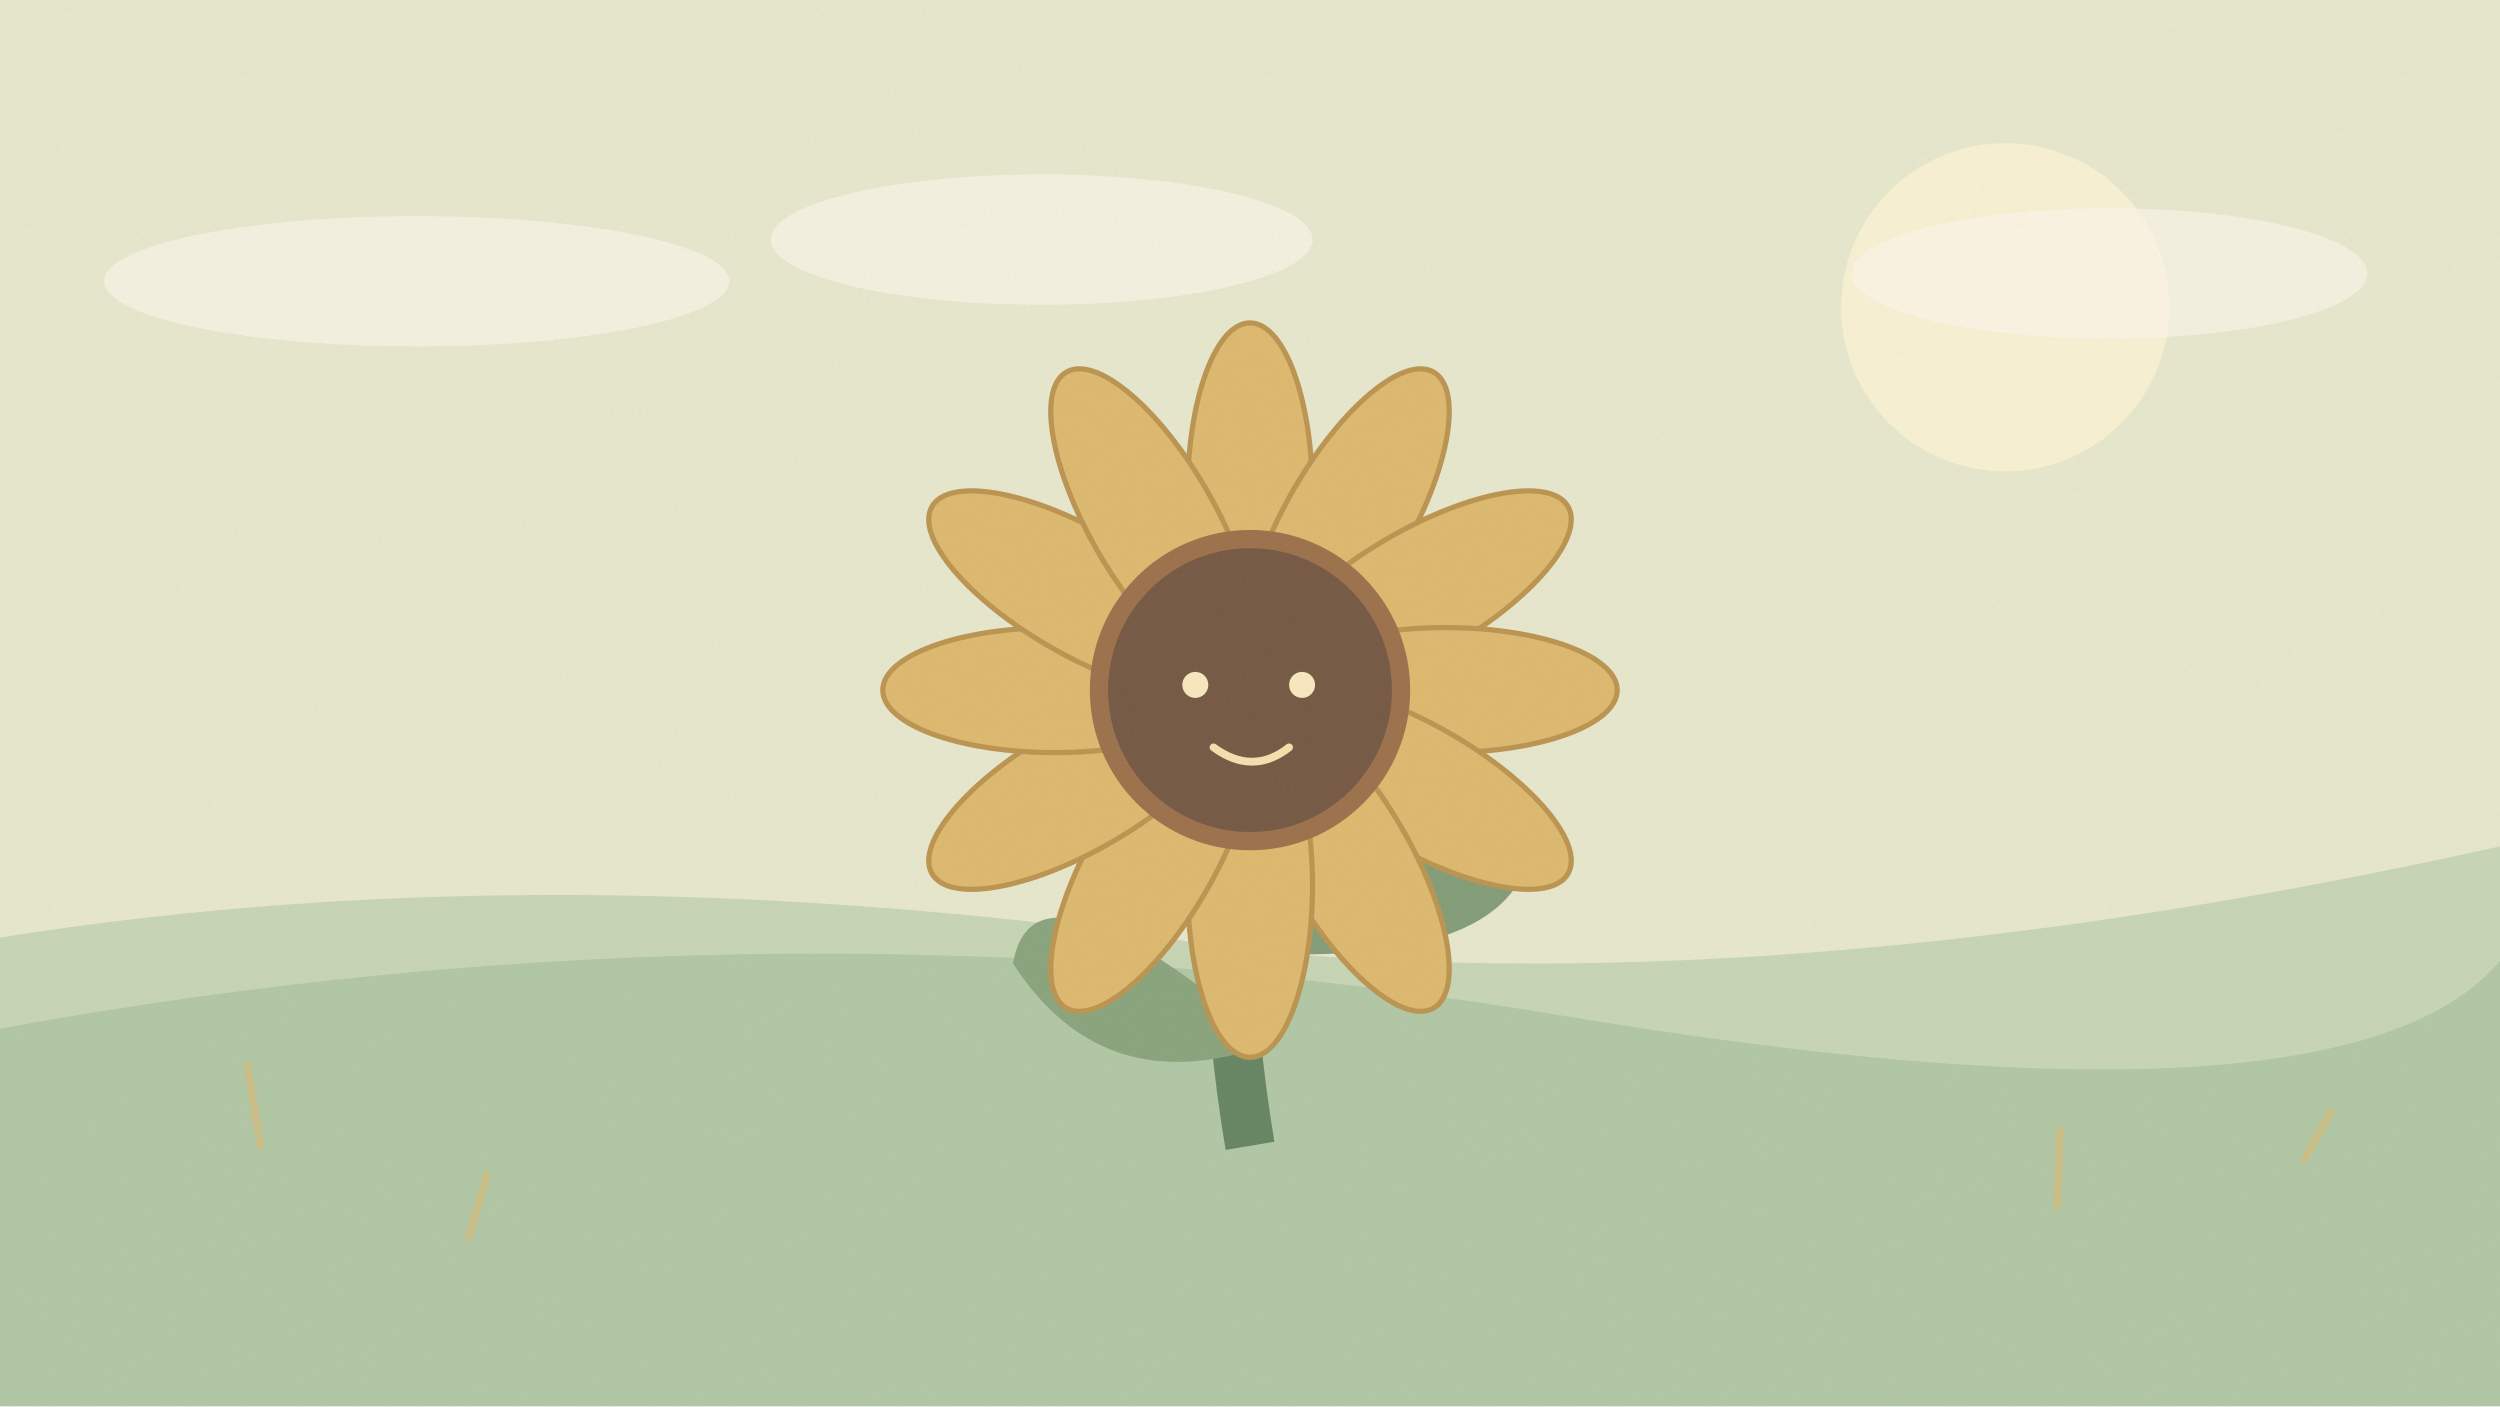
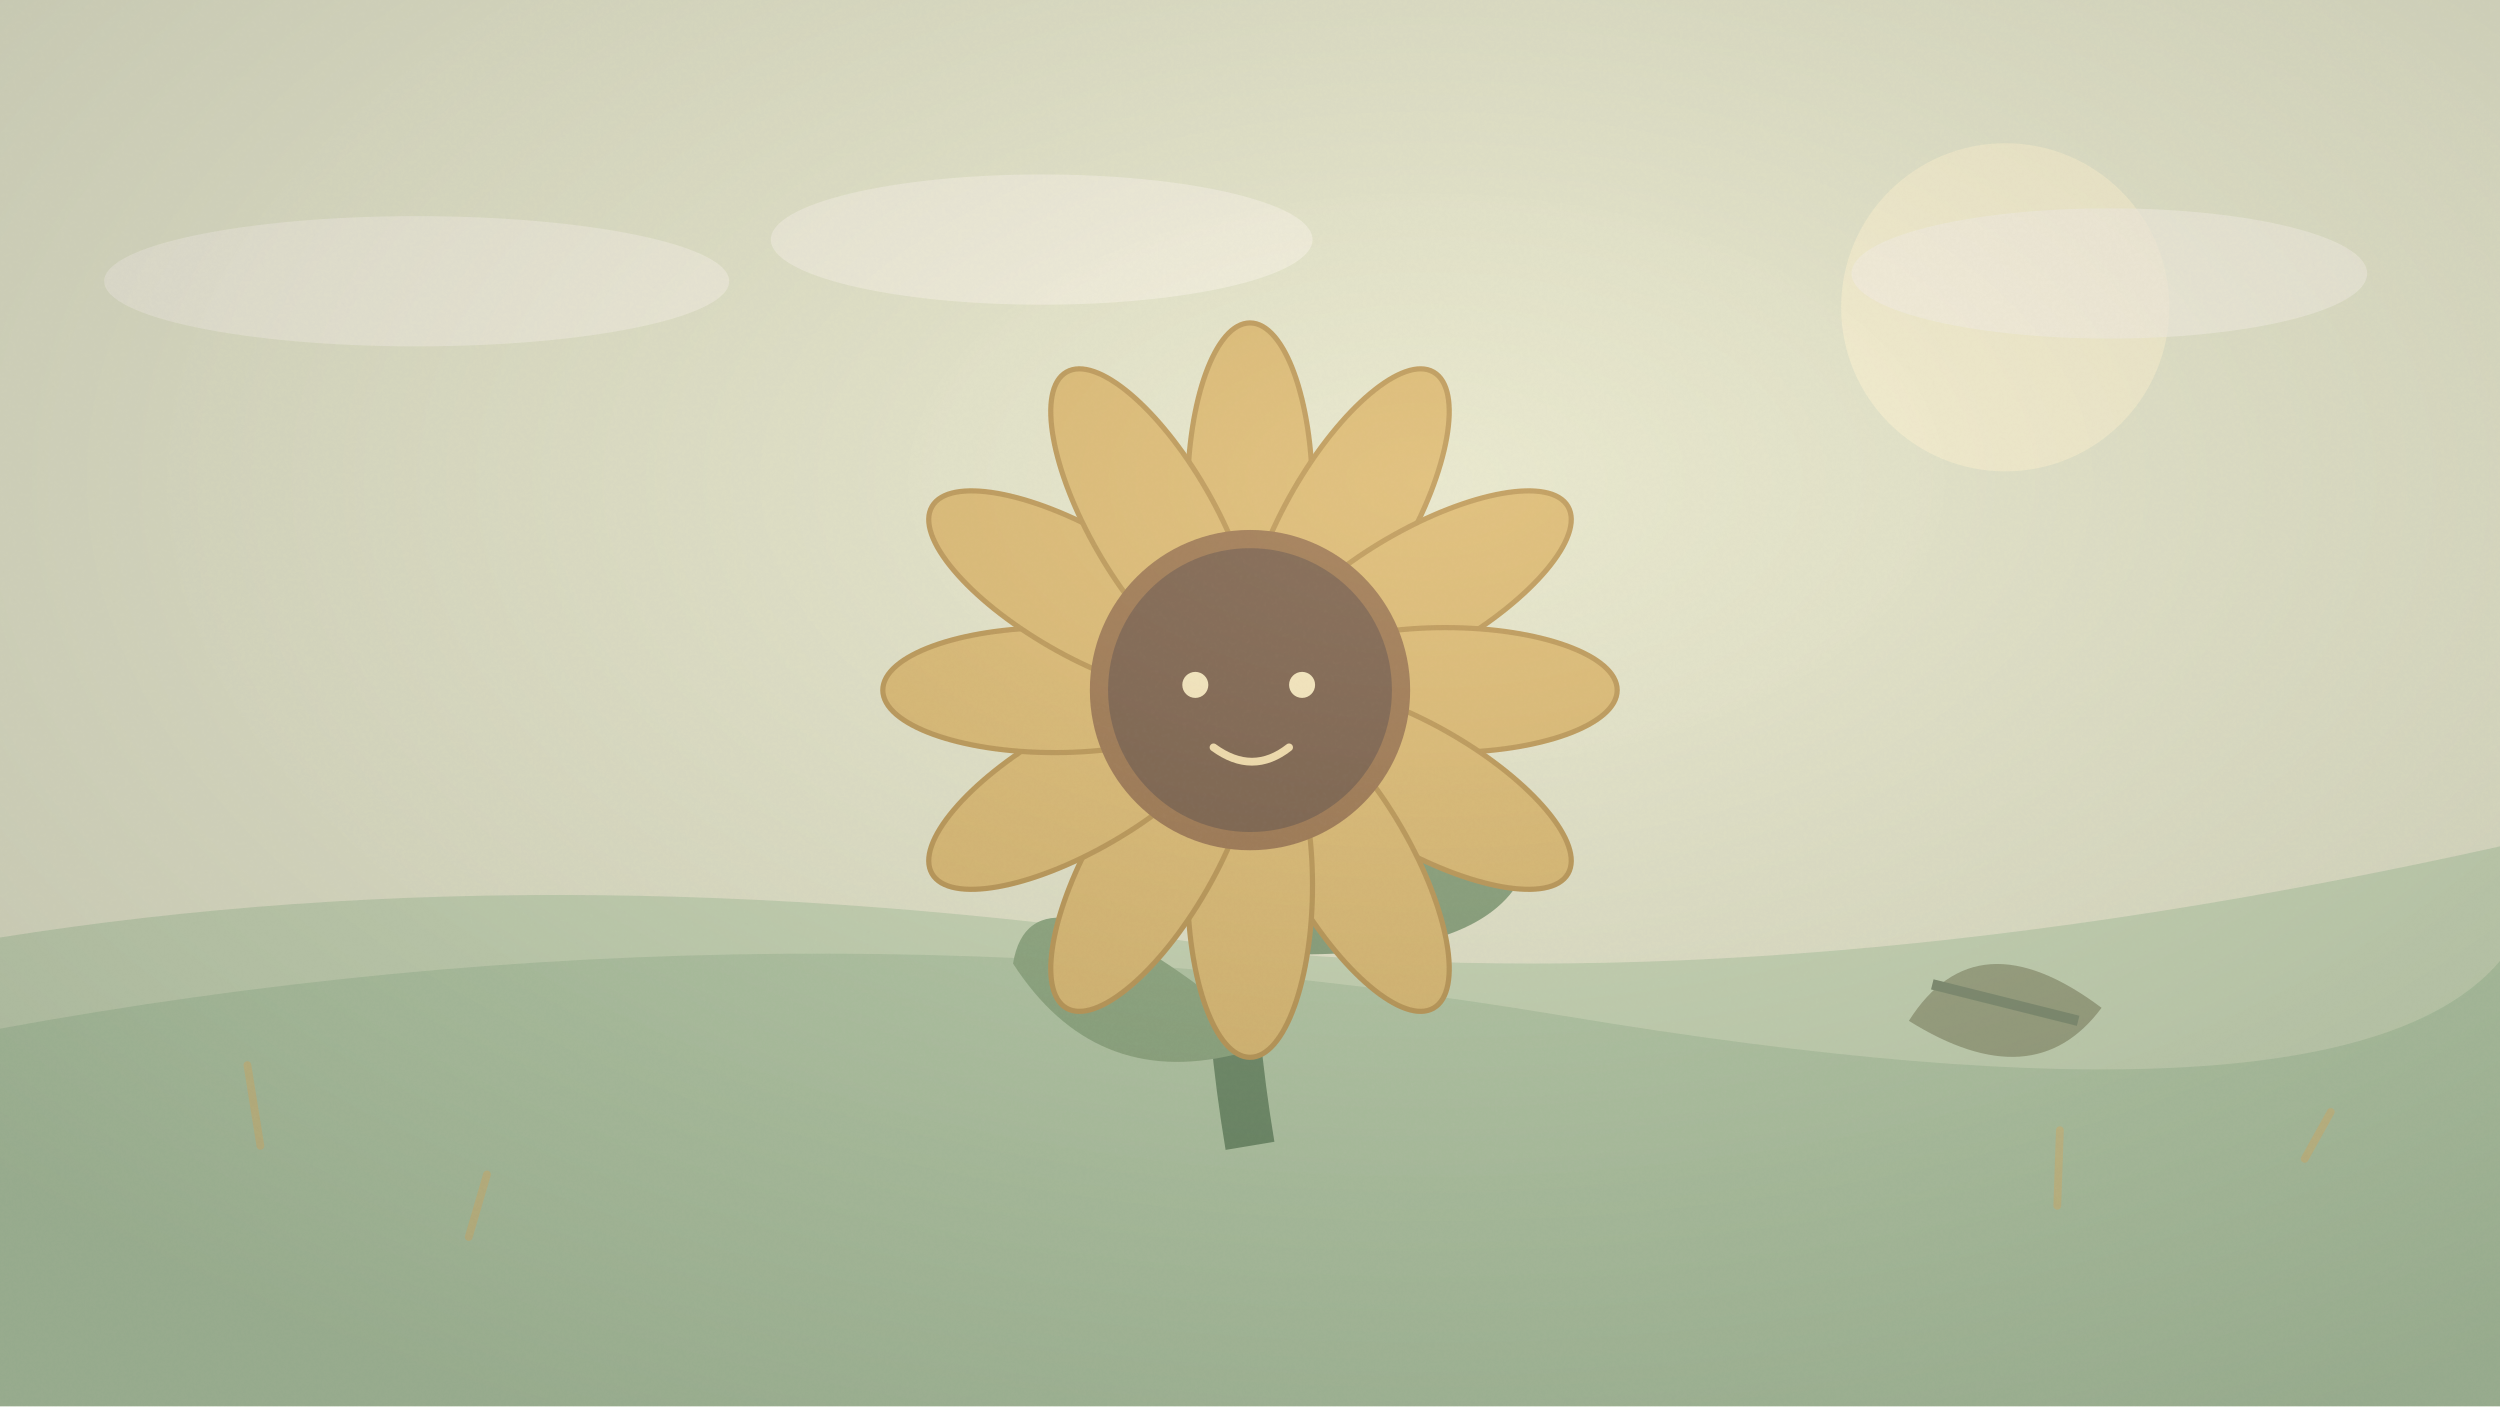
<svg xmlns="http://www.w3.org/2000/svg" viewBox="0 0 960 540" role="img" aria-label="A Change of Direction">
  <defs>
    <filter id="grain">
      <feTurbulence type="fractalNoise" baseFrequency=".65" numOctaves="2" seed="8" stitchTiles="stitch" />
      <feColorMatrix type="saturate" values="0" />
      <feComponentTransfer>
        <feFuncA type="linear" slope=".045" />
      </feComponentTransfer>
    </filter>
+     <radialGradient id="v19glow" cx="57%" cy="34%" r="75%">
+       <stop stop-color="#fff9dc" stop-opacity=".16" />
+       <stop offset="1" stop-color="#1a251d" stop-opacity=".17" />
+     </radialGradient>
  </defs>
  <rect width="960" height="540" fill="#e6e6cc" />
  <path d="M0 360 Q220 325 480 365 Q690 385 960 325 V540 H0Z" fill="#acc4a1" opacity=".55" />
  <path d="M0 395 Q300 340 600 390 T960 369V540H0Z" fill="#84a781" opacity=".32" />
  <circle cx="770" cy="118" r="63" fill="#fff5d2" opacity=".65" />
  <ellipse cx="160" cy="108" rx="120" ry="25" fill="#faf5e8" opacity=".65" />
  <ellipse cx="400" cy="92" rx="104" ry="25" fill="#faf5e8" opacity=".65" />
  <ellipse cx="810" cy="105" rx="99" ry="25" fill="#faf5e8" opacity=".65" />
  <path d="M100 440l-5 -31" stroke="#dcb86f" stroke-width="3" opacity=".55" stroke-linecap="round" />
  <path d="M180 475l7 -24" stroke="#dcb86f" stroke-width="3" opacity=".55" stroke-linecap="round" />
  <path d="M790 463l1 -29" stroke="#dcb86f" stroke-width="3" opacity=".55" stroke-linecap="round" />
  <path d="M885 445l10 -18" stroke="#dcb86f" stroke-width="3" opacity=".55" stroke-linecap="round" />
  <path d="M480 440Q465 350 480 287" stroke="#688663" stroke-width="19" fill="none" />
  <path d="M470 386Q396 328 389 370Q420 418 474 405" fill="#8aa47d" />
  <path d="M486 344Q548 299 581 342Q560 370 480 366" fill="#849d78" />
  <ellipse cx="480" cy="190" rx="24" ry="66" fill="#dcb86f" transform="rotate(0 480 265)" stroke="#bb9451" stroke-width="2" />
  <ellipse cx="480" cy="190" rx="24" ry="66" fill="#dcb86f" transform="rotate(30 480 265)" stroke="#bb9451" stroke-width="2" />
  <ellipse cx="480" cy="190" rx="24" ry="66" fill="#dcb86f" transform="rotate(60 480 265)" stroke="#bb9451" stroke-width="2" />
  <ellipse cx="480" cy="190" rx="24" ry="66" fill="#dcb86f" transform="rotate(90 480 265)" stroke="#bb9451" stroke-width="2" />
  <ellipse cx="480" cy="190" rx="24" ry="66" fill="#dcb86f" transform="rotate(120 480 265)" stroke="#bb9451" stroke-width="2" />
  <ellipse cx="480" cy="190" rx="24" ry="66" fill="#dcb86f" transform="rotate(150 480 265)" stroke="#bb9451" stroke-width="2" />
  <ellipse cx="480" cy="190" rx="24" ry="66" fill="#dcb86f" transform="rotate(180 480 265)" stroke="#bb9451" stroke-width="2" />
  <ellipse cx="480" cy="190" rx="24" ry="66" fill="#dcb86f" transform="rotate(210 480 265)" stroke="#bb9451" stroke-width="2" />
  <ellipse cx="480" cy="190" rx="24" ry="66" fill="#dcb86f" transform="rotate(240 480 265)" stroke="#bb9451" stroke-width="2" />
  <ellipse cx="480" cy="190" rx="24" ry="66" fill="#dcb86f" transform="rotate(270 480 265)" stroke="#bb9451" stroke-width="2" />
  <ellipse cx="480" cy="190" rx="24" ry="66" fill="#dcb86f" transform="rotate(300 480 265)" stroke="#bb9451" stroke-width="2" />
  <ellipse cx="480" cy="190" rx="24" ry="66" fill="#dcb86f" transform="rotate(330 480 265)" stroke="#bb9451" stroke-width="2" />
  <circle cx="480" cy="265" r="58" fill="#765a46" stroke="#9b724c" stroke-width="7" />
  <circle cx="459" cy="263" r="5" fill="#f6e7bd" />
  <circle cx="500" cy="263" r="5" fill="#f6e7bd" />
  <path d="M466 287q15 11 29 0" fill="none" stroke="#f5deac" stroke-width="3" stroke-linecap="round" />
  <rect width="960" height="540" filter="url(#grain)" opacity=".6" />
+   <g opacity=".85">
+     <path d="M733 392q26 -41 74 -5q-26 35 -74 5" fill="#8f9574" />
+     <path d="M742 378l56 14" stroke="#6d7b60" stroke-width="4" />
+   </g>
+   <rect width="960" height="540" fill="url(#v19glow)" pointer-events="none" />
</svg>
